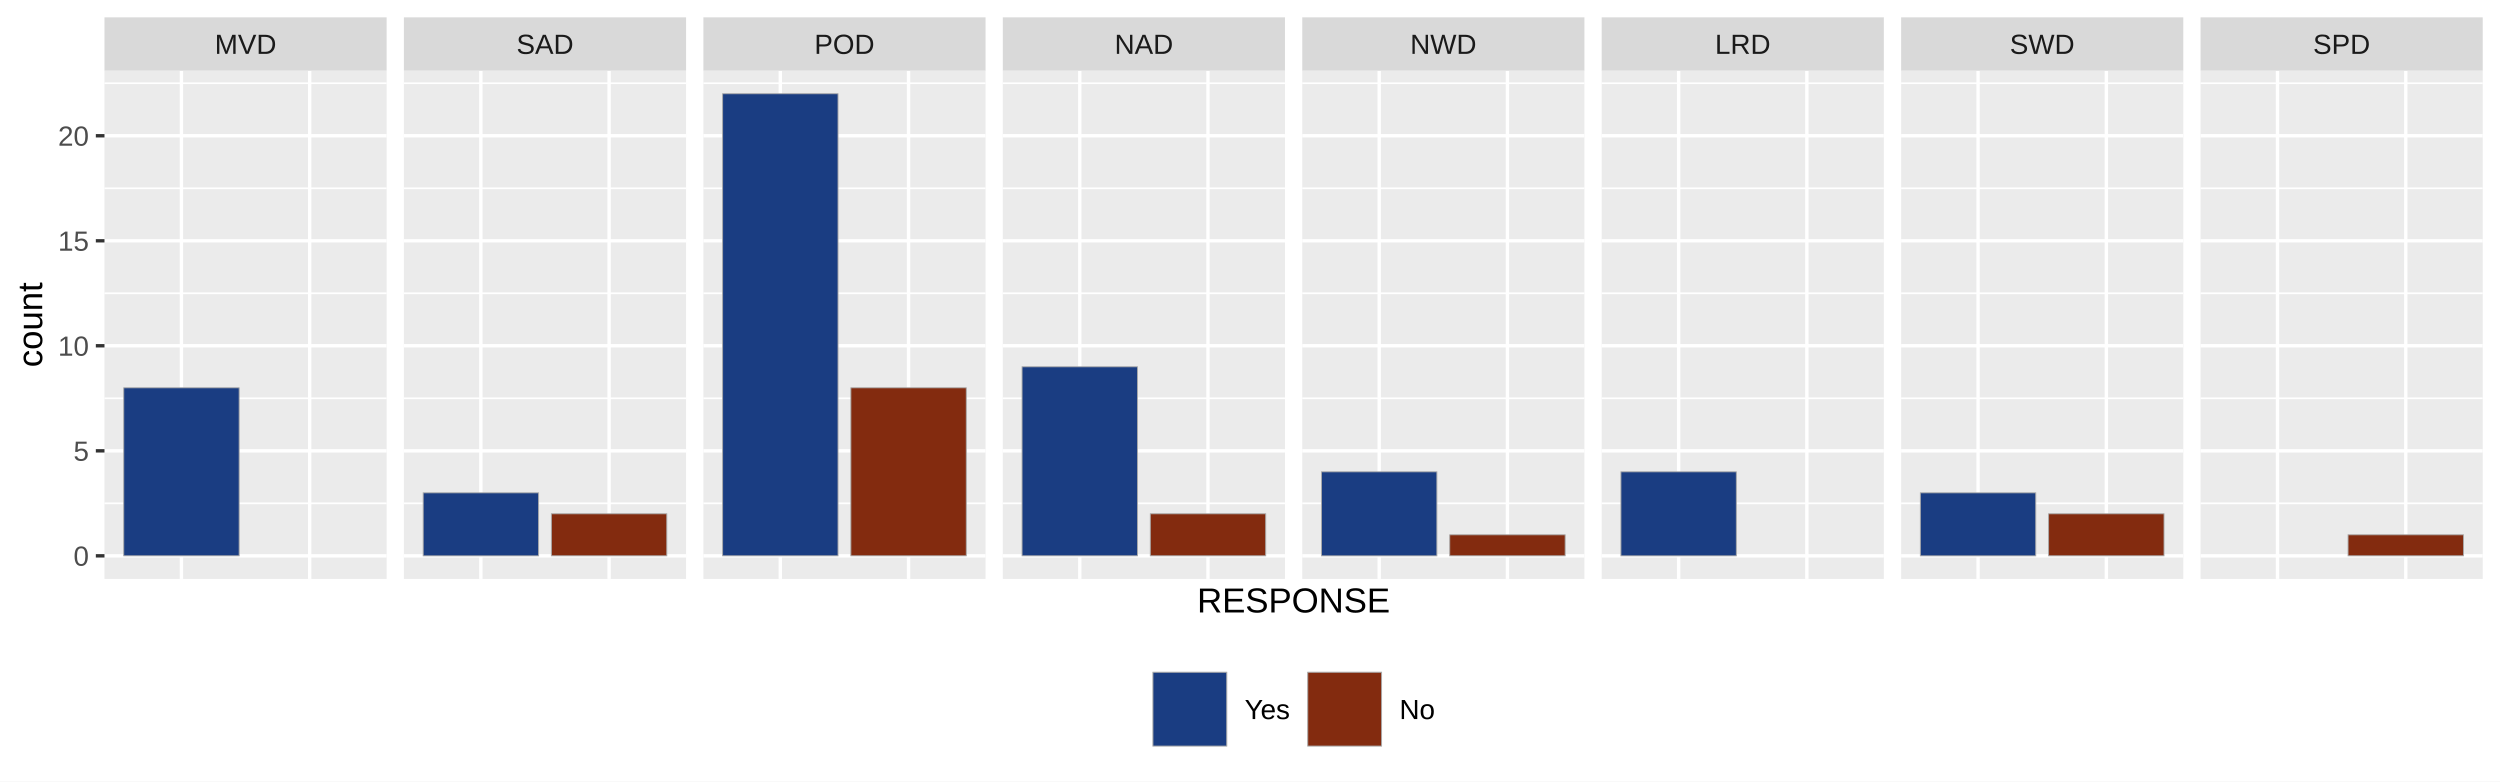
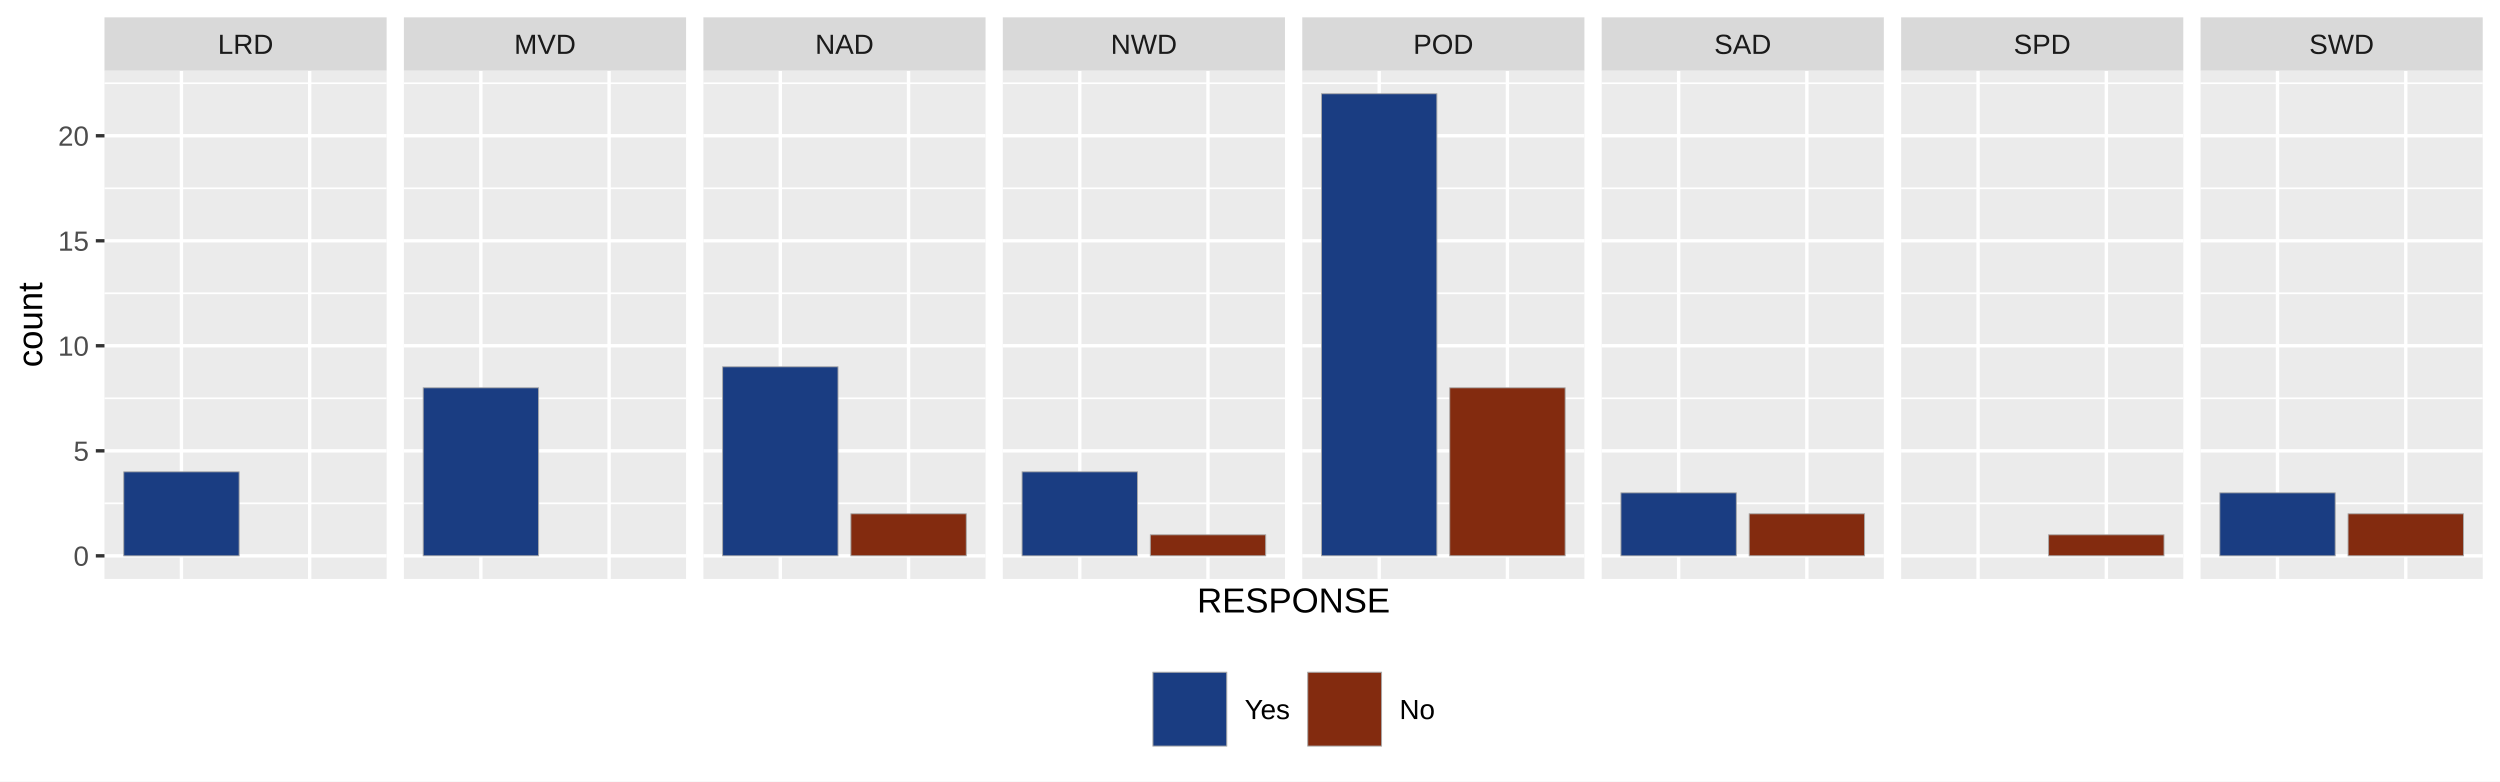
<svg xmlns="http://www.w3.org/2000/svg" width="576.00pt" height="180.00pt" viewBox="0 0 576.00 180.00">
  <g class="svglite">
    <defs>
      <style type="text/css">
    .svglite line, .svglite polyline, .svglite polygon, .svglite path, .svglite rect, .svglite circle {
      fill: none;
      stroke: #000000;
      stroke-linecap: round;
      stroke-linejoin: round;
      stroke-miterlimit: 10.00;
    }
    .svglite text {
      white-space: pre;
    }
    .svglite g.glyphgroup path {
      fill: inherit;
      stroke: none;
    }
  </style>
    </defs>
    <rect width="100%" height="100%" style="stroke: none; fill: #FFFFFF;" />
    <defs>
      <clipPath id="cpMC4wMHw1NzYuMDB8MC4wMHwxODAuMDA=">
        <rect x="0.00" y="0.00" width="576.00" height="180.00" />
      </clipPath>
    </defs>
    <g clip-path="url(#cpMC4wMHw1NzYuMDB8MC4wMHwxODAuMDA=)">
      <rect x="-0" y="0" width="576.00" height="180.00" style="stroke-width: 0.78; stroke: #FFFFFF; fill: #FFFFFF;" />
    </g>
    <defs>
      <clipPath id="cpMjQuMDd8ODkuMDh8MTYuMjh8MTMzLjM5">
        <rect x="24.07" y="16.28" width="65.01" height="117.11" />
      </clipPath>
    </defs>
    <g clip-path="url(#cpMjQuMDd8ODkuMDh8MTYuMjh8MTMzLjM5)">
      <rect x="24.07" y="16.28" width="65.01" height="117.11" style="stroke-width: 0.78; stroke: none; fill: #EBEBEB;" />
      <polyline points="24.07,115.97 89.08,115.97 " style="stroke-width: 0.39; stroke: #FFFFFF; stroke-linecap: butt;" />
      <polyline points="24.07,91.77 89.08,91.77 " style="stroke-width: 0.39; stroke: #FFFFFF; stroke-linecap: butt;" />
      <polyline points="24.07,67.57 89.08,67.57 " style="stroke-width: 0.39; stroke: #FFFFFF; stroke-linecap: butt;" />
      <polyline points="24.07,43.38 89.08,43.38 " style="stroke-width: 0.39; stroke: #FFFFFF; stroke-linecap: butt;" />
      <polyline points="24.07,19.18 89.08,19.18 " style="stroke-width: 0.39; stroke: #FFFFFF; stroke-linecap: butt;" />
      <polyline points="24.07,128.06 89.08,128.06 " style="stroke-width: 0.78; stroke: #FFFFFF; stroke-linecap: butt;" />
      <polyline points="24.07,103.87 89.08,103.87 " style="stroke-width: 0.78; stroke: #FFFFFF; stroke-linecap: butt;" />
      <polyline points="24.07,79.67 89.08,79.67 " style="stroke-width: 0.78; stroke: #FFFFFF; stroke-linecap: butt;" />
      <polyline points="24.07,55.48 89.08,55.48 " style="stroke-width: 0.78; stroke: #FFFFFF; stroke-linecap: butt;" />
      <polyline points="24.07,31.28 89.08,31.28 " style="stroke-width: 0.78; stroke: #FFFFFF; stroke-linecap: butt;" />
      <polyline points="41.80,133.39 41.80,16.28 " style="stroke-width: 0.78; stroke: #FFFFFF; stroke-linecap: butt;" />
      <polyline points="71.35,133.39 71.35,16.28 " style="stroke-width: 0.78; stroke: #FFFFFF; stroke-linecap: butt;" />
-       <rect x="28.51" y="89.35" width="26.59" height="38.71" style="stroke-width: 0.21; stroke: #A9A9A9; stroke-linecap: butt; stroke-linejoin: miter; fill: #1A3D82;" />
+       <rect x="28.51" y="108.71" width="26.59" height="19.36" style="stroke-width: 0.21; stroke: #A9A9A9; stroke-linecap: butt; stroke-linejoin: miter; fill: #1A3D82;" />
    </g>
    <g clip-path="url(#cpMC4wMHw1NzYuMDB8MC4wMHwxODAuMDA=)">
</g>
    <defs>
      <clipPath id="cpOTMuMDZ8MTU4LjA3fDE2LjI4fDEzMy4zOQ==">
        <rect x="93.06" y="16.28" width="65.01" height="117.11" />
      </clipPath>
    </defs>
    <g clip-path="url(#cpOTMuMDZ8MTU4LjA3fDE2LjI4fDEzMy4zOQ==)">
      <rect x="93.06" y="16.28" width="65.01" height="117.11" style="stroke-width: 0.78; stroke: none; fill: #EBEBEB;" />
      <polyline points="93.06,115.97 158.07,115.97 " style="stroke-width: 0.39; stroke: #FFFFFF; stroke-linecap: butt;" />
      <polyline points="93.06,91.77 158.07,91.77 " style="stroke-width: 0.39; stroke: #FFFFFF; stroke-linecap: butt;" />
      <polyline points="93.06,67.57 158.07,67.57 " style="stroke-width: 0.39; stroke: #FFFFFF; stroke-linecap: butt;" />
      <polyline points="93.06,43.38 158.07,43.38 " style="stroke-width: 0.39; stroke: #FFFFFF; stroke-linecap: butt;" />
      <polyline points="93.06,19.18 158.07,19.18 " style="stroke-width: 0.39; stroke: #FFFFFF; stroke-linecap: butt;" />
      <polyline points="93.06,128.06 158.07,128.06 " style="stroke-width: 0.78; stroke: #FFFFFF; stroke-linecap: butt;" />
      <polyline points="93.06,103.87 158.07,103.87 " style="stroke-width: 0.78; stroke: #FFFFFF; stroke-linecap: butt;" />
      <polyline points="93.06,79.67 158.07,79.67 " style="stroke-width: 0.78; stroke: #FFFFFF; stroke-linecap: butt;" />
      <polyline points="93.06,55.48 158.07,55.48 " style="stroke-width: 0.78; stroke: #FFFFFF; stroke-linecap: butt;" />
      <polyline points="93.06,31.28 158.07,31.28 " style="stroke-width: 0.78; stroke: #FFFFFF; stroke-linecap: butt;" />
      <polyline points="110.79,133.39 110.79,16.28 " style="stroke-width: 0.78; stroke: #FFFFFF; stroke-linecap: butt;" />
      <polyline points="140.34,133.39 140.34,16.28 " style="stroke-width: 0.78; stroke: #FFFFFF; stroke-linecap: butt;" />
-       <rect x="97.50" y="113.55" width="26.59" height="14.52" style="stroke-width: 0.21; stroke: #A9A9A9; stroke-linecap: butt; stroke-linejoin: miter; fill: #1A3D82;" />
-       <rect x="127.04" y="118.38" width="26.59" height="9.68" style="stroke-width: 0.21; stroke: #A9A9A9; stroke-linecap: butt; stroke-linejoin: miter; fill: #832B0F;" />
+       <rect x="97.50" y="89.35" width="26.59" height="38.71" style="stroke-width: 0.21; stroke: #A9A9A9; stroke-linecap: butt; stroke-linejoin: miter; fill: #1A3D82;" />
    </g>
    <g clip-path="url(#cpMC4wMHw1NzYuMDB8MC4wMHwxODAuMDA=)">
</g>
    <defs>
      <clipPath id="cpMTYyLjA2fDIyNy4wNnwxNi4yOHwxMzMuMzk=">
        <rect x="162.06" y="16.28" width="65.01" height="117.11" />
      </clipPath>
    </defs>
    <g clip-path="url(#cpMTYyLjA2fDIyNy4wNnwxNi4yOHwxMzMuMzk=)">
      <rect x="162.06" y="16.28" width="65.01" height="117.11" style="stroke-width: 0.78; stroke: none; fill: #EBEBEB;" />
      <polyline points="162.06,115.97 227.06,115.97 " style="stroke-width: 0.39; stroke: #FFFFFF; stroke-linecap: butt;" />
      <polyline points="162.06,91.77 227.06,91.77 " style="stroke-width: 0.39; stroke: #FFFFFF; stroke-linecap: butt;" />
      <polyline points="162.06,67.57 227.06,67.57 " style="stroke-width: 0.39; stroke: #FFFFFF; stroke-linecap: butt;" />
      <polyline points="162.06,43.38 227.06,43.38 " style="stroke-width: 0.39; stroke: #FFFFFF; stroke-linecap: butt;" />
      <polyline points="162.06,19.18 227.06,19.18 " style="stroke-width: 0.39; stroke: #FFFFFF; stroke-linecap: butt;" />
      <polyline points="162.06,128.06 227.06,128.06 " style="stroke-width: 0.78; stroke: #FFFFFF; stroke-linecap: butt;" />
      <polyline points="162.06,103.87 227.06,103.87 " style="stroke-width: 0.78; stroke: #FFFFFF; stroke-linecap: butt;" />
      <polyline points="162.06,79.67 227.06,79.67 " style="stroke-width: 0.78; stroke: #FFFFFF; stroke-linecap: butt;" />
      <polyline points="162.06,55.48 227.06,55.48 " style="stroke-width: 0.78; stroke: #FFFFFF; stroke-linecap: butt;" />
      <polyline points="162.06,31.28 227.06,31.28 " style="stroke-width: 0.78; stroke: #FFFFFF; stroke-linecap: butt;" />
      <polyline points="179.78,133.39 179.78,16.28 " style="stroke-width: 0.78; stroke: #FFFFFF; stroke-linecap: butt;" />
      <polyline points="209.33,133.39 209.33,16.28 " style="stroke-width: 0.78; stroke: #FFFFFF; stroke-linecap: butt;" />
-       <rect x="166.49" y="21.60" width="26.59" height="106.46" style="stroke-width: 0.21; stroke: #A9A9A9; stroke-linecap: butt; stroke-linejoin: miter; fill: #1A3D82;" />
-       <rect x="196.04" y="89.35" width="26.59" height="38.71" style="stroke-width: 0.21; stroke: #A9A9A9; stroke-linecap: butt; stroke-linejoin: miter; fill: #832B0F;" />
+       <rect x="166.49" y="84.51" width="26.59" height="43.55" style="stroke-width: 0.21; stroke: #A9A9A9; stroke-linecap: butt; stroke-linejoin: miter; fill: #1A3D82;" />
+       <rect x="196.04" y="118.38" width="26.59" height="9.68" style="stroke-width: 0.21; stroke: #A9A9A9; stroke-linecap: butt; stroke-linejoin: miter; fill: #832B0F;" />
    </g>
    <g clip-path="url(#cpMC4wMHw1NzYuMDB8MC4wMHwxODAuMDA=)">
</g>
    <defs>
      <clipPath id="cpMjMxLjA1fDI5Ni4wNXwxNi4yOHwxMzMuMzk=">
        <rect x="231.05" y="16.28" width="65.01" height="117.11" />
      </clipPath>
    </defs>
    <g clip-path="url(#cpMjMxLjA1fDI5Ni4wNXwxNi4yOHwxMzMuMzk=)">
      <rect x="231.05" y="16.28" width="65.01" height="117.11" style="stroke-width: 0.78; stroke: none; fill: #EBEBEB;" />
      <polyline points="231.05,115.97 296.05,115.97 " style="stroke-width: 0.39; stroke: #FFFFFF; stroke-linecap: butt;" />
      <polyline points="231.05,91.77 296.05,91.77 " style="stroke-width: 0.39; stroke: #FFFFFF; stroke-linecap: butt;" />
      <polyline points="231.05,67.57 296.05,67.57 " style="stroke-width: 0.39; stroke: #FFFFFF; stroke-linecap: butt;" />
      <polyline points="231.05,43.38 296.05,43.38 " style="stroke-width: 0.39; stroke: #FFFFFF; stroke-linecap: butt;" />
      <polyline points="231.05,19.18 296.05,19.18 " style="stroke-width: 0.39; stroke: #FFFFFF; stroke-linecap: butt;" />
      <polyline points="231.05,128.06 296.05,128.06 " style="stroke-width: 0.78; stroke: #FFFFFF; stroke-linecap: butt;" />
      <polyline points="231.05,103.87 296.05,103.87 " style="stroke-width: 0.78; stroke: #FFFFFF; stroke-linecap: butt;" />
      <polyline points="231.05,79.67 296.05,79.67 " style="stroke-width: 0.78; stroke: #FFFFFF; stroke-linecap: butt;" />
      <polyline points="231.05,55.48 296.05,55.48 " style="stroke-width: 0.78; stroke: #FFFFFF; stroke-linecap: butt;" />
      <polyline points="231.05,31.28 296.05,31.28 " style="stroke-width: 0.78; stroke: #FFFFFF; stroke-linecap: butt;" />
      <polyline points="248.78,133.39 248.78,16.28 " style="stroke-width: 0.78; stroke: #FFFFFF; stroke-linecap: butt;" />
      <polyline points="278.32,133.39 278.32,16.28 " style="stroke-width: 0.78; stroke: #FFFFFF; stroke-linecap: butt;" />
-       <rect x="235.48" y="84.51" width="26.59" height="43.55" style="stroke-width: 0.21; stroke: #A9A9A9; stroke-linecap: butt; stroke-linejoin: miter; fill: #1A3D82;" />
-       <rect x="265.03" y="118.38" width="26.59" height="9.68" style="stroke-width: 0.21; stroke: #A9A9A9; stroke-linecap: butt; stroke-linejoin: miter; fill: #832B0F;" />
+       <rect x="235.48" y="108.71" width="26.59" height="19.36" style="stroke-width: 0.21; stroke: #A9A9A9; stroke-linecap: butt; stroke-linejoin: miter; fill: #1A3D82;" />
+       <rect x="265.03" y="123.22" width="26.59" height="4.84" style="stroke-width: 0.21; stroke: #A9A9A9; stroke-linecap: butt; stroke-linejoin: miter; fill: #832B0F;" />
    </g>
    <g clip-path="url(#cpMC4wMHw1NzYuMDB8MC4wMHwxODAuMDA=)">
</g>
    <defs>
      <clipPath id="cpMzAwLjA0fDM2NS4wNHwxNi4yOHwxMzMuMzk=">
        <rect x="300.04" y="16.28" width="65.01" height="117.11" />
      </clipPath>
    </defs>
    <g clip-path="url(#cpMzAwLjA0fDM2NS4wNHwxNi4yOHwxMzMuMzk=)">
      <rect x="300.04" y="16.28" width="65.01" height="117.11" style="stroke-width: 0.78; stroke: none; fill: #EBEBEB;" />
      <polyline points="300.04,115.97 365.04,115.97 " style="stroke-width: 0.39; stroke: #FFFFFF; stroke-linecap: butt;" />
      <polyline points="300.04,91.77 365.04,91.77 " style="stroke-width: 0.39; stroke: #FFFFFF; stroke-linecap: butt;" />
      <polyline points="300.04,67.57 365.04,67.57 " style="stroke-width: 0.39; stroke: #FFFFFF; stroke-linecap: butt;" />
      <polyline points="300.04,43.38 365.04,43.38 " style="stroke-width: 0.39; stroke: #FFFFFF; stroke-linecap: butt;" />
      <polyline points="300.04,19.18 365.04,19.18 " style="stroke-width: 0.39; stroke: #FFFFFF; stroke-linecap: butt;" />
      <polyline points="300.04,128.06 365.04,128.06 " style="stroke-width: 0.78; stroke: #FFFFFF; stroke-linecap: butt;" />
      <polyline points="300.04,103.87 365.04,103.87 " style="stroke-width: 0.78; stroke: #FFFFFF; stroke-linecap: butt;" />
      <polyline points="300.04,79.67 365.04,79.67 " style="stroke-width: 0.78; stroke: #FFFFFF; stroke-linecap: butt;" />
      <polyline points="300.04,55.48 365.04,55.48 " style="stroke-width: 0.78; stroke: #FFFFFF; stroke-linecap: butt;" />
      <polyline points="300.04,31.28 365.04,31.28 " style="stroke-width: 0.78; stroke: #FFFFFF; stroke-linecap: butt;" />
      <polyline points="317.77,133.39 317.77,16.28 " style="stroke-width: 0.78; stroke: #FFFFFF; stroke-linecap: butt;" />
      <polyline points="347.31,133.39 347.31,16.28 " style="stroke-width: 0.78; stroke: #FFFFFF; stroke-linecap: butt;" />
-       <rect x="304.47" y="108.71" width="26.59" height="19.36" style="stroke-width: 0.21; stroke: #A9A9A9; stroke-linecap: butt; stroke-linejoin: miter; fill: #1A3D82;" />
-       <rect x="334.02" y="123.22" width="26.59" height="4.84" style="stroke-width: 0.21; stroke: #A9A9A9; stroke-linecap: butt; stroke-linejoin: miter; fill: #832B0F;" />
+       <rect x="304.47" y="21.60" width="26.59" height="106.46" style="stroke-width: 0.21; stroke: #A9A9A9; stroke-linecap: butt; stroke-linejoin: miter; fill: #1A3D82;" />
+       <rect x="334.02" y="89.35" width="26.59" height="38.71" style="stroke-width: 0.21; stroke: #A9A9A9; stroke-linecap: butt; stroke-linejoin: miter; fill: #832B0F;" />
    </g>
    <g clip-path="url(#cpMC4wMHw1NzYuMDB8MC4wMHwxODAuMDA=)">
</g>
    <defs>
      <clipPath id="cpMzY5LjAzfDQzNC4wM3wxNi4yOHwxMzMuMzk=">
        <rect x="369.03" y="16.28" width="65.01" height="117.11" />
      </clipPath>
    </defs>
    <g clip-path="url(#cpMzY5LjAzfDQzNC4wM3wxNi4yOHwxMzMuMzk=)">
      <rect x="369.03" y="16.28" width="65.01" height="117.11" style="stroke-width: 0.78; stroke: none; fill: #EBEBEB;" />
      <polyline points="369.03,115.97 434.03,115.97 " style="stroke-width: 0.39; stroke: #FFFFFF; stroke-linecap: butt;" />
      <polyline points="369.03,91.77 434.03,91.77 " style="stroke-width: 0.39; stroke: #FFFFFF; stroke-linecap: butt;" />
      <polyline points="369.03,67.57 434.03,67.57 " style="stroke-width: 0.39; stroke: #FFFFFF; stroke-linecap: butt;" />
      <polyline points="369.03,43.38 434.03,43.38 " style="stroke-width: 0.39; stroke: #FFFFFF; stroke-linecap: butt;" />
      <polyline points="369.03,19.18 434.03,19.18 " style="stroke-width: 0.39; stroke: #FFFFFF; stroke-linecap: butt;" />
      <polyline points="369.03,128.06 434.03,128.06 " style="stroke-width: 0.78; stroke: #FFFFFF; stroke-linecap: butt;" />
      <polyline points="369.03,103.87 434.03,103.87 " style="stroke-width: 0.78; stroke: #FFFFFF; stroke-linecap: butt;" />
      <polyline points="369.03,79.67 434.03,79.67 " style="stroke-width: 0.78; stroke: #FFFFFF; stroke-linecap: butt;" />
      <polyline points="369.03,55.48 434.03,55.48 " style="stroke-width: 0.78; stroke: #FFFFFF; stroke-linecap: butt;" />
      <polyline points="369.03,31.28 434.03,31.28 " style="stroke-width: 0.78; stroke: #FFFFFF; stroke-linecap: butt;" />
      <polyline points="386.76,133.39 386.76,16.28 " style="stroke-width: 0.78; stroke: #FFFFFF; stroke-linecap: butt;" />
      <polyline points="416.30,133.39 416.30,16.28 " style="stroke-width: 0.78; stroke: #FFFFFF; stroke-linecap: butt;" />
-       <rect x="373.46" y="108.71" width="26.59" height="19.36" style="stroke-width: 0.21; stroke: #A9A9A9; stroke-linecap: butt; stroke-linejoin: miter; fill: #1A3D82;" />
+       <rect x="373.46" y="113.55" width="26.59" height="14.52" style="stroke-width: 0.21; stroke: #A9A9A9; stroke-linecap: butt; stroke-linejoin: miter; fill: #1A3D82;" />
+       <rect x="403.01" y="118.38" width="26.59" height="9.68" style="stroke-width: 0.21; stroke: #A9A9A9; stroke-linecap: butt; stroke-linejoin: miter; fill: #832B0F;" />
    </g>
    <g clip-path="url(#cpMC4wMHw1NzYuMDB8MC4wMHwxODAuMDA=)">
</g>
    <defs>
      <clipPath id="cpNDM4LjAyfDUwMy4wMnwxNi4yOHwxMzMuMzk=">
        <rect x="438.02" y="16.28" width="65.01" height="117.11" />
      </clipPath>
    </defs>
    <g clip-path="url(#cpNDM4LjAyfDUwMy4wMnwxNi4yOHwxMzMuMzk=)">
      <rect x="438.02" y="16.28" width="65.01" height="117.11" style="stroke-width: 0.78; stroke: none; fill: #EBEBEB;" />
      <polyline points="438.02,115.97 503.02,115.97 " style="stroke-width: 0.39; stroke: #FFFFFF; stroke-linecap: butt;" />
      <polyline points="438.02,91.77 503.02,91.77 " style="stroke-width: 0.39; stroke: #FFFFFF; stroke-linecap: butt;" />
      <polyline points="438.02,67.57 503.02,67.57 " style="stroke-width: 0.39; stroke: #FFFFFF; stroke-linecap: butt;" />
      <polyline points="438.02,43.38 503.02,43.38 " style="stroke-width: 0.39; stroke: #FFFFFF; stroke-linecap: butt;" />
      <polyline points="438.02,19.18 503.02,19.18 " style="stroke-width: 0.39; stroke: #FFFFFF; stroke-linecap: butt;" />
      <polyline points="438.02,128.06 503.02,128.06 " style="stroke-width: 0.78; stroke: #FFFFFF; stroke-linecap: butt;" />
      <polyline points="438.02,103.87 503.02,103.87 " style="stroke-width: 0.78; stroke: #FFFFFF; stroke-linecap: butt;" />
      <polyline points="438.02,79.67 503.02,79.67 " style="stroke-width: 0.78; stroke: #FFFFFF; stroke-linecap: butt;" />
      <polyline points="438.02,55.48 503.02,55.48 " style="stroke-width: 0.78; stroke: #FFFFFF; stroke-linecap: butt;" />
      <polyline points="438.02,31.28 503.02,31.28 " style="stroke-width: 0.78; stroke: #FFFFFF; stroke-linecap: butt;" />
      <polyline points="455.75,133.39 455.75,16.28 " style="stroke-width: 0.78; stroke: #FFFFFF; stroke-linecap: butt;" />
      <polyline points="485.30,133.39 485.30,16.28 " style="stroke-width: 0.78; stroke: #FFFFFF; stroke-linecap: butt;" />
-       <rect x="442.45" y="113.55" width="26.59" height="14.52" style="stroke-width: 0.21; stroke: #A9A9A9; stroke-linecap: butt; stroke-linejoin: miter; fill: #1A3D82;" />
-       <rect x="472.00" y="118.38" width="26.59" height="9.68" style="stroke-width: 0.21; stroke: #A9A9A9; stroke-linecap: butt; stroke-linejoin: miter; fill: #832B0F;" />
+       <rect x="472.00" y="123.22" width="26.59" height="4.84" style="stroke-width: 0.21; stroke: #A9A9A9; stroke-linecap: butt; stroke-linejoin: miter; fill: #832B0F;" />
    </g>
    <g clip-path="url(#cpMC4wMHw1NzYuMDB8MC4wMHwxODAuMDA=)">
</g>
    <defs>
      <clipPath id="cpNTA3LjAxfDU3Mi4wMXwxNi4yOHwxMzMuMzk=">
        <rect x="507.01" y="16.28" width="65.01" height="117.11" />
      </clipPath>
    </defs>
    <g clip-path="url(#cpNTA3LjAxfDU3Mi4wMXwxNi4yOHwxMzMuMzk=)">
      <rect x="507.01" y="16.28" width="65.01" height="117.11" style="stroke-width: 0.78; stroke: none; fill: #EBEBEB;" />
      <polyline points="507.01,115.97 572.01,115.97 " style="stroke-width: 0.39; stroke: #FFFFFF; stroke-linecap: butt;" />
      <polyline points="507.01,91.77 572.01,91.77 " style="stroke-width: 0.39; stroke: #FFFFFF; stroke-linecap: butt;" />
      <polyline points="507.01,67.57 572.01,67.57 " style="stroke-width: 0.39; stroke: #FFFFFF; stroke-linecap: butt;" />
      <polyline points="507.01,43.38 572.01,43.38 " style="stroke-width: 0.39; stroke: #FFFFFF; stroke-linecap: butt;" />
      <polyline points="507.01,19.18 572.01,19.18 " style="stroke-width: 0.39; stroke: #FFFFFF; stroke-linecap: butt;" />
      <polyline points="507.01,128.06 572.01,128.06 " style="stroke-width: 0.78; stroke: #FFFFFF; stroke-linecap: butt;" />
      <polyline points="507.01,103.87 572.01,103.87 " style="stroke-width: 0.78; stroke: #FFFFFF; stroke-linecap: butt;" />
      <polyline points="507.01,79.67 572.01,79.67 " style="stroke-width: 0.78; stroke: #FFFFFF; stroke-linecap: butt;" />
      <polyline points="507.01,55.48 572.01,55.48 " style="stroke-width: 0.78; stroke: #FFFFFF; stroke-linecap: butt;" />
      <polyline points="507.01,31.28 572.01,31.28 " style="stroke-width: 0.78; stroke: #FFFFFF; stroke-linecap: butt;" />
      <polyline points="524.74,133.39 524.74,16.28 " style="stroke-width: 0.78; stroke: #FFFFFF; stroke-linecap: butt;" />
      <polyline points="554.29,133.39 554.29,16.28 " style="stroke-width: 0.78; stroke: #FFFFFF; stroke-linecap: butt;" />
-       <rect x="540.99" y="123.22" width="26.59" height="4.84" style="stroke-width: 0.21; stroke: #A9A9A9; stroke-linecap: butt; stroke-linejoin: miter; fill: #832B0F;" />
+       <rect x="511.44" y="113.55" width="26.59" height="14.52" style="stroke-width: 0.21; stroke: #A9A9A9; stroke-linecap: butt; stroke-linejoin: miter; fill: #1A3D82;" />
+       <rect x="540.99" y="118.38" width="26.59" height="9.68" style="stroke-width: 0.21; stroke: #A9A9A9; stroke-linecap: butt; stroke-linejoin: miter; fill: #832B0F;" />
    </g>
    <g clip-path="url(#cpMC4wMHw1NzYuMDB8MC4wMHwxODAuMDA=)">
</g>
    <defs>
      <clipPath id="cpMjQuMDd8ODkuMDh8My45OXwxNi4yOA==">
        <rect x="24.07" y="3.99" width="65.01" height="12.29" />
      </clipPath>
    </defs>
    <g clip-path="url(#cpMjQuMDd8ODkuMDh8My45OXwxNi4yOA==)">
      <rect x="24.07" y="3.99" width="65.01" height="12.29" style="stroke-width: 0.78; stroke: none; fill: #D9D9D9;" />
-       <text x="56.58" y="12.42" text-anchor="middle" style="font-size: 6.40px;fill: #1A1A1A; font-family: &quot;Arial&quot;;" textLength="14.20px" lengthAdjust="spacingAndGlyphs">MVD</text>
+       <text x="56.58" y="12.42" text-anchor="middle" style="font-size: 6.40px;fill: #1A1A1A; font-family: &quot;Arial&quot;;" textLength="12.77px" lengthAdjust="spacingAndGlyphs">LRD</text>
    </g>
    <g clip-path="url(#cpMC4wMHw1NzYuMDB8MC4wMHwxODAuMDA=)">
</g>
    <defs>
      <clipPath id="cpOTMuMDZ8MTU4LjA3fDMuOTl8MTYuMjg=">
        <rect x="93.06" y="3.99" width="65.01" height="12.29" />
      </clipPath>
    </defs>
    <g clip-path="url(#cpOTMuMDZ8MTU4LjA3fDMuOTl8MTYuMjg=)">
      <rect x="93.06" y="3.99" width="65.01" height="12.29" style="stroke-width: 0.78; stroke: none; fill: #D9D9D9;" />
-       <text x="125.57" y="12.42" text-anchor="middle" style="font-size: 6.40px;fill: #1A1A1A; font-family: &quot;Arial&quot;;" textLength="13.14px" lengthAdjust="spacingAndGlyphs">SAD</text>
+       <text x="125.57" y="12.42" text-anchor="middle" style="font-size: 6.40px;fill: #1A1A1A; font-family: &quot;Arial&quot;;" textLength="14.20px" lengthAdjust="spacingAndGlyphs">MVD</text>
    </g>
    <g clip-path="url(#cpMC4wMHw1NzYuMDB8MC4wMHwxODAuMDA=)">
</g>
    <defs>
      <clipPath id="cpMTYyLjA2fDIyNy4wNnwzLjk5fDE2LjI4">
        <rect x="162.06" y="3.99" width="65.01" height="12.29" />
      </clipPath>
    </defs>
    <g clip-path="url(#cpMTYyLjA2fDIyNy4wNnwzLjk5fDE2LjI4)">
      <rect x="162.06" y="3.99" width="65.01" height="12.29" style="stroke-width: 0.78; stroke: none; fill: #D9D9D9;" />
-       <text x="194.56" y="12.42" text-anchor="middle" style="font-size: 6.40px;fill: #1A1A1A; font-family: &quot;Arial&quot;;" textLength="13.84px" lengthAdjust="spacingAndGlyphs">POD</text>
+       <text x="194.56" y="12.42" text-anchor="middle" style="font-size: 6.40px;fill: #1A1A1A; font-family: &quot;Arial&quot;;" textLength="13.48px" lengthAdjust="spacingAndGlyphs">NAD</text>
    </g>
    <g clip-path="url(#cpMC4wMHw1NzYuMDB8MC4wMHwxODAuMDA=)">
</g>
    <defs>
      <clipPath id="cpMjMxLjA1fDI5Ni4wNXwzLjk5fDE2LjI4">
        <rect x="231.05" y="3.99" width="65.01" height="12.29" />
      </clipPath>
    </defs>
    <g clip-path="url(#cpMjMxLjA1fDI5Ni4wNXwzLjk5fDE2LjI4)">
      <rect x="231.05" y="3.99" width="65.01" height="12.29" style="stroke-width: 0.78; stroke: none; fill: #D9D9D9;" />
-       <text x="263.55" y="12.42" text-anchor="middle" style="font-size: 6.40px;fill: #1A1A1A; font-family: &quot;Arial&quot;;" textLength="13.48px" lengthAdjust="spacingAndGlyphs">NAD</text>
+       <text x="263.55" y="12.42" text-anchor="middle" style="font-size: 6.40px;fill: #1A1A1A; font-family: &quot;Arial&quot;;" textLength="15.25px" lengthAdjust="spacingAndGlyphs">NWD</text>
    </g>
    <g clip-path="url(#cpMC4wMHw1NzYuMDB8MC4wMHwxODAuMDA=)">
</g>
    <defs>
      <clipPath id="cpMzAwLjA0fDM2NS4wNHwzLjk5fDE2LjI4">
        <rect x="300.04" y="3.99" width="65.01" height="12.29" />
      </clipPath>
    </defs>
    <g clip-path="url(#cpMzAwLjA0fDM2NS4wNHwzLjk5fDE2LjI4)">
      <rect x="300.04" y="3.99" width="65.01" height="12.29" style="stroke-width: 0.78; stroke: none; fill: #D9D9D9;" />
-       <text x="332.54" y="12.42" text-anchor="middle" style="font-size: 6.40px;fill: #1A1A1A; font-family: &quot;Arial&quot;;" textLength="15.25px" lengthAdjust="spacingAndGlyphs">NWD</text>
+       <text x="332.54" y="12.42" text-anchor="middle" style="font-size: 6.40px;fill: #1A1A1A; font-family: &quot;Arial&quot;;" textLength="13.84px" lengthAdjust="spacingAndGlyphs">POD</text>
    </g>
    <g clip-path="url(#cpMC4wMHw1NzYuMDB8MC4wMHwxODAuMDA=)">
</g>
    <defs>
      <clipPath id="cpMzY5LjAzfDQzNC4wM3wzLjk5fDE2LjI4">
        <rect x="369.03" y="3.99" width="65.01" height="12.29" />
      </clipPath>
    </defs>
    <g clip-path="url(#cpMzY5LjAzfDQzNC4wM3wzLjk5fDE2LjI4)">
      <rect x="369.03" y="3.99" width="65.01" height="12.29" style="stroke-width: 0.78; stroke: none; fill: #D9D9D9;" />
-       <text x="401.53" y="12.42" text-anchor="middle" style="font-size: 6.40px;fill: #1A1A1A; font-family: &quot;Arial&quot;;" textLength="12.77px" lengthAdjust="spacingAndGlyphs">LRD</text>
+       <text x="401.53" y="12.42" text-anchor="middle" style="font-size: 6.40px;fill: #1A1A1A; font-family: &quot;Arial&quot;;" textLength="13.14px" lengthAdjust="spacingAndGlyphs">SAD</text>
    </g>
    <g clip-path="url(#cpMC4wMHw1NzYuMDB8MC4wMHwxODAuMDA=)">
</g>
    <defs>
      <clipPath id="cpNDM4LjAyfDUwMy4wMnwzLjk5fDE2LjI4">
        <rect x="438.02" y="3.99" width="65.01" height="12.29" />
      </clipPath>
    </defs>
    <g clip-path="url(#cpNDM4LjAyfDUwMy4wMnwzLjk5fDE2LjI4)">
      <rect x="438.02" y="3.99" width="65.01" height="12.29" style="stroke-width: 0.78; stroke: none; fill: #D9D9D9;" />
-       <text x="470.52" y="12.42" text-anchor="middle" style="font-size: 6.40px;fill: #1A1A1A; font-family: &quot;Arial&quot;;" textLength="14.91px" lengthAdjust="spacingAndGlyphs">SWD</text>
+       <text x="470.52" y="12.42" text-anchor="middle" style="font-size: 6.40px;fill: #1A1A1A; font-family: &quot;Arial&quot;;" textLength="13.14px" lengthAdjust="spacingAndGlyphs">SPD</text>
    </g>
    <g clip-path="url(#cpMC4wMHw1NzYuMDB8MC4wMHwxODAuMDA=)">
</g>
    <defs>
      <clipPath id="cpNTA3LjAxfDU3Mi4wMXwzLjk5fDE2LjI4">
        <rect x="507.01" y="3.99" width="65.01" height="12.29" />
      </clipPath>
    </defs>
    <g clip-path="url(#cpNTA3LjAxfDU3Mi4wMXwzLjk5fDE2LjI4)">
      <rect x="507.01" y="3.99" width="65.01" height="12.29" style="stroke-width: 0.78; stroke: none; fill: #D9D9D9;" />
-       <text x="539.51" y="12.42" text-anchor="middle" style="font-size: 6.40px;fill: #1A1A1A; font-family: &quot;Arial&quot;;" textLength="13.14px" lengthAdjust="spacingAndGlyphs">SPD</text>
+       <text x="539.51" y="12.42" text-anchor="middle" style="font-size: 6.40px;fill: #1A1A1A; font-family: &quot;Arial&quot;;" textLength="14.91px" lengthAdjust="spacingAndGlyphs">SWD</text>
    </g>
    <g clip-path="url(#cpMC4wMHw1NzYuMDB8MC4wMHwxODAuMDA=)">
      <text x="20.49" y="130.35" text-anchor="end" style="font-size: 6.40px;fill: #4D4D4D; font-family: &quot;Arial&quot;;" textLength="3.55px" lengthAdjust="spacingAndGlyphs">0</text>
      <text x="20.49" y="106.16" text-anchor="end" style="font-size: 6.40px;fill: #4D4D4D; font-family: &quot;Arial&quot;;" textLength="3.55px" lengthAdjust="spacingAndGlyphs">5</text>
      <text x="20.49" y="81.96" text-anchor="end" style="font-size: 6.40px;fill: #4D4D4D; font-family: &quot;Arial&quot;;" textLength="7.09px" lengthAdjust="spacingAndGlyphs">10</text>
      <text x="20.49" y="57.77" text-anchor="end" style="font-size: 6.40px;fill: #4D4D4D; font-family: &quot;Arial&quot;;" textLength="7.09px" lengthAdjust="spacingAndGlyphs">15</text>
      <text x="20.49" y="33.57" text-anchor="end" style="font-size: 6.40px;fill: #4D4D4D; font-family: &quot;Arial&quot;;" textLength="7.09px" lengthAdjust="spacingAndGlyphs">20</text>
      <polyline points="22.08,128.06 24.07,128.06 " style="stroke-width: 0.78; stroke: #333333; stroke-linecap: butt;" />
      <polyline points="22.08,103.87 24.07,103.87 " style="stroke-width: 0.78; stroke: #333333; stroke-linecap: butt;" />
      <polyline points="22.08,79.67 24.07,79.67 " style="stroke-width: 0.78; stroke: #333333; stroke-linecap: butt;" />
      <polyline points="22.08,55.48 24.07,55.48 " style="stroke-width: 0.78; stroke: #333333; stroke-linecap: butt;" />
      <polyline points="22.08,31.28 24.07,31.28 " style="stroke-width: 0.78; stroke: #333333; stroke-linecap: butt;" />
      <text x="298.04" y="141.11" text-anchor="middle" style="font-size: 8.00px; font-family: &quot;Arial&quot;;" textLength="44.50px" lengthAdjust="spacingAndGlyphs">RESPONSE</text>
      <text transform="translate(9.72,74.83) rotate(-90)" text-anchor="middle" style="font-size: 8.00px; font-family: &quot;Arial&quot;;" textLength="19.58px" lengthAdjust="spacingAndGlyphs">count</text>
      <rect x="261.51" y="150.76" width="73.06" height="25.25" style="stroke-width: 0.78; stroke: none; fill: #FFFFFF;" />
      <rect x="265.50" y="154.75" width="17.28" height="17.28" style="stroke-width: 0.78; stroke: none; fill: #EBEBEB;" />
      <rect x="265.64" y="154.89" width="17.00" height="17.00" style="stroke-width: 0.21; stroke: #A9A9A9; stroke-linecap: butt; stroke-linejoin: miter; fill: #1A3D82;" />
      <rect x="301.17" y="154.75" width="17.28" height="17.28" style="stroke-width: 0.78; stroke: none; fill: #EBEBEB;" />
      <rect x="301.31" y="154.89" width="17.00" height="17.00" style="stroke-width: 0.21; stroke: #A9A9A9; stroke-linecap: butt; stroke-linejoin: miter; fill: #832B0F;" />
      <text x="286.76" y="165.68" style="font-size: 6.40px; font-family: &quot;Arial&quot;;" textLength="10.42px" lengthAdjust="spacingAndGlyphs">Yes</text>
      <text x="322.43" y="165.68" style="font-size: 6.40px; font-family: &quot;Arial&quot;;" textLength="8.16px" lengthAdjust="spacingAndGlyphs">No</text>
    </g>
  </g>
</svg>
